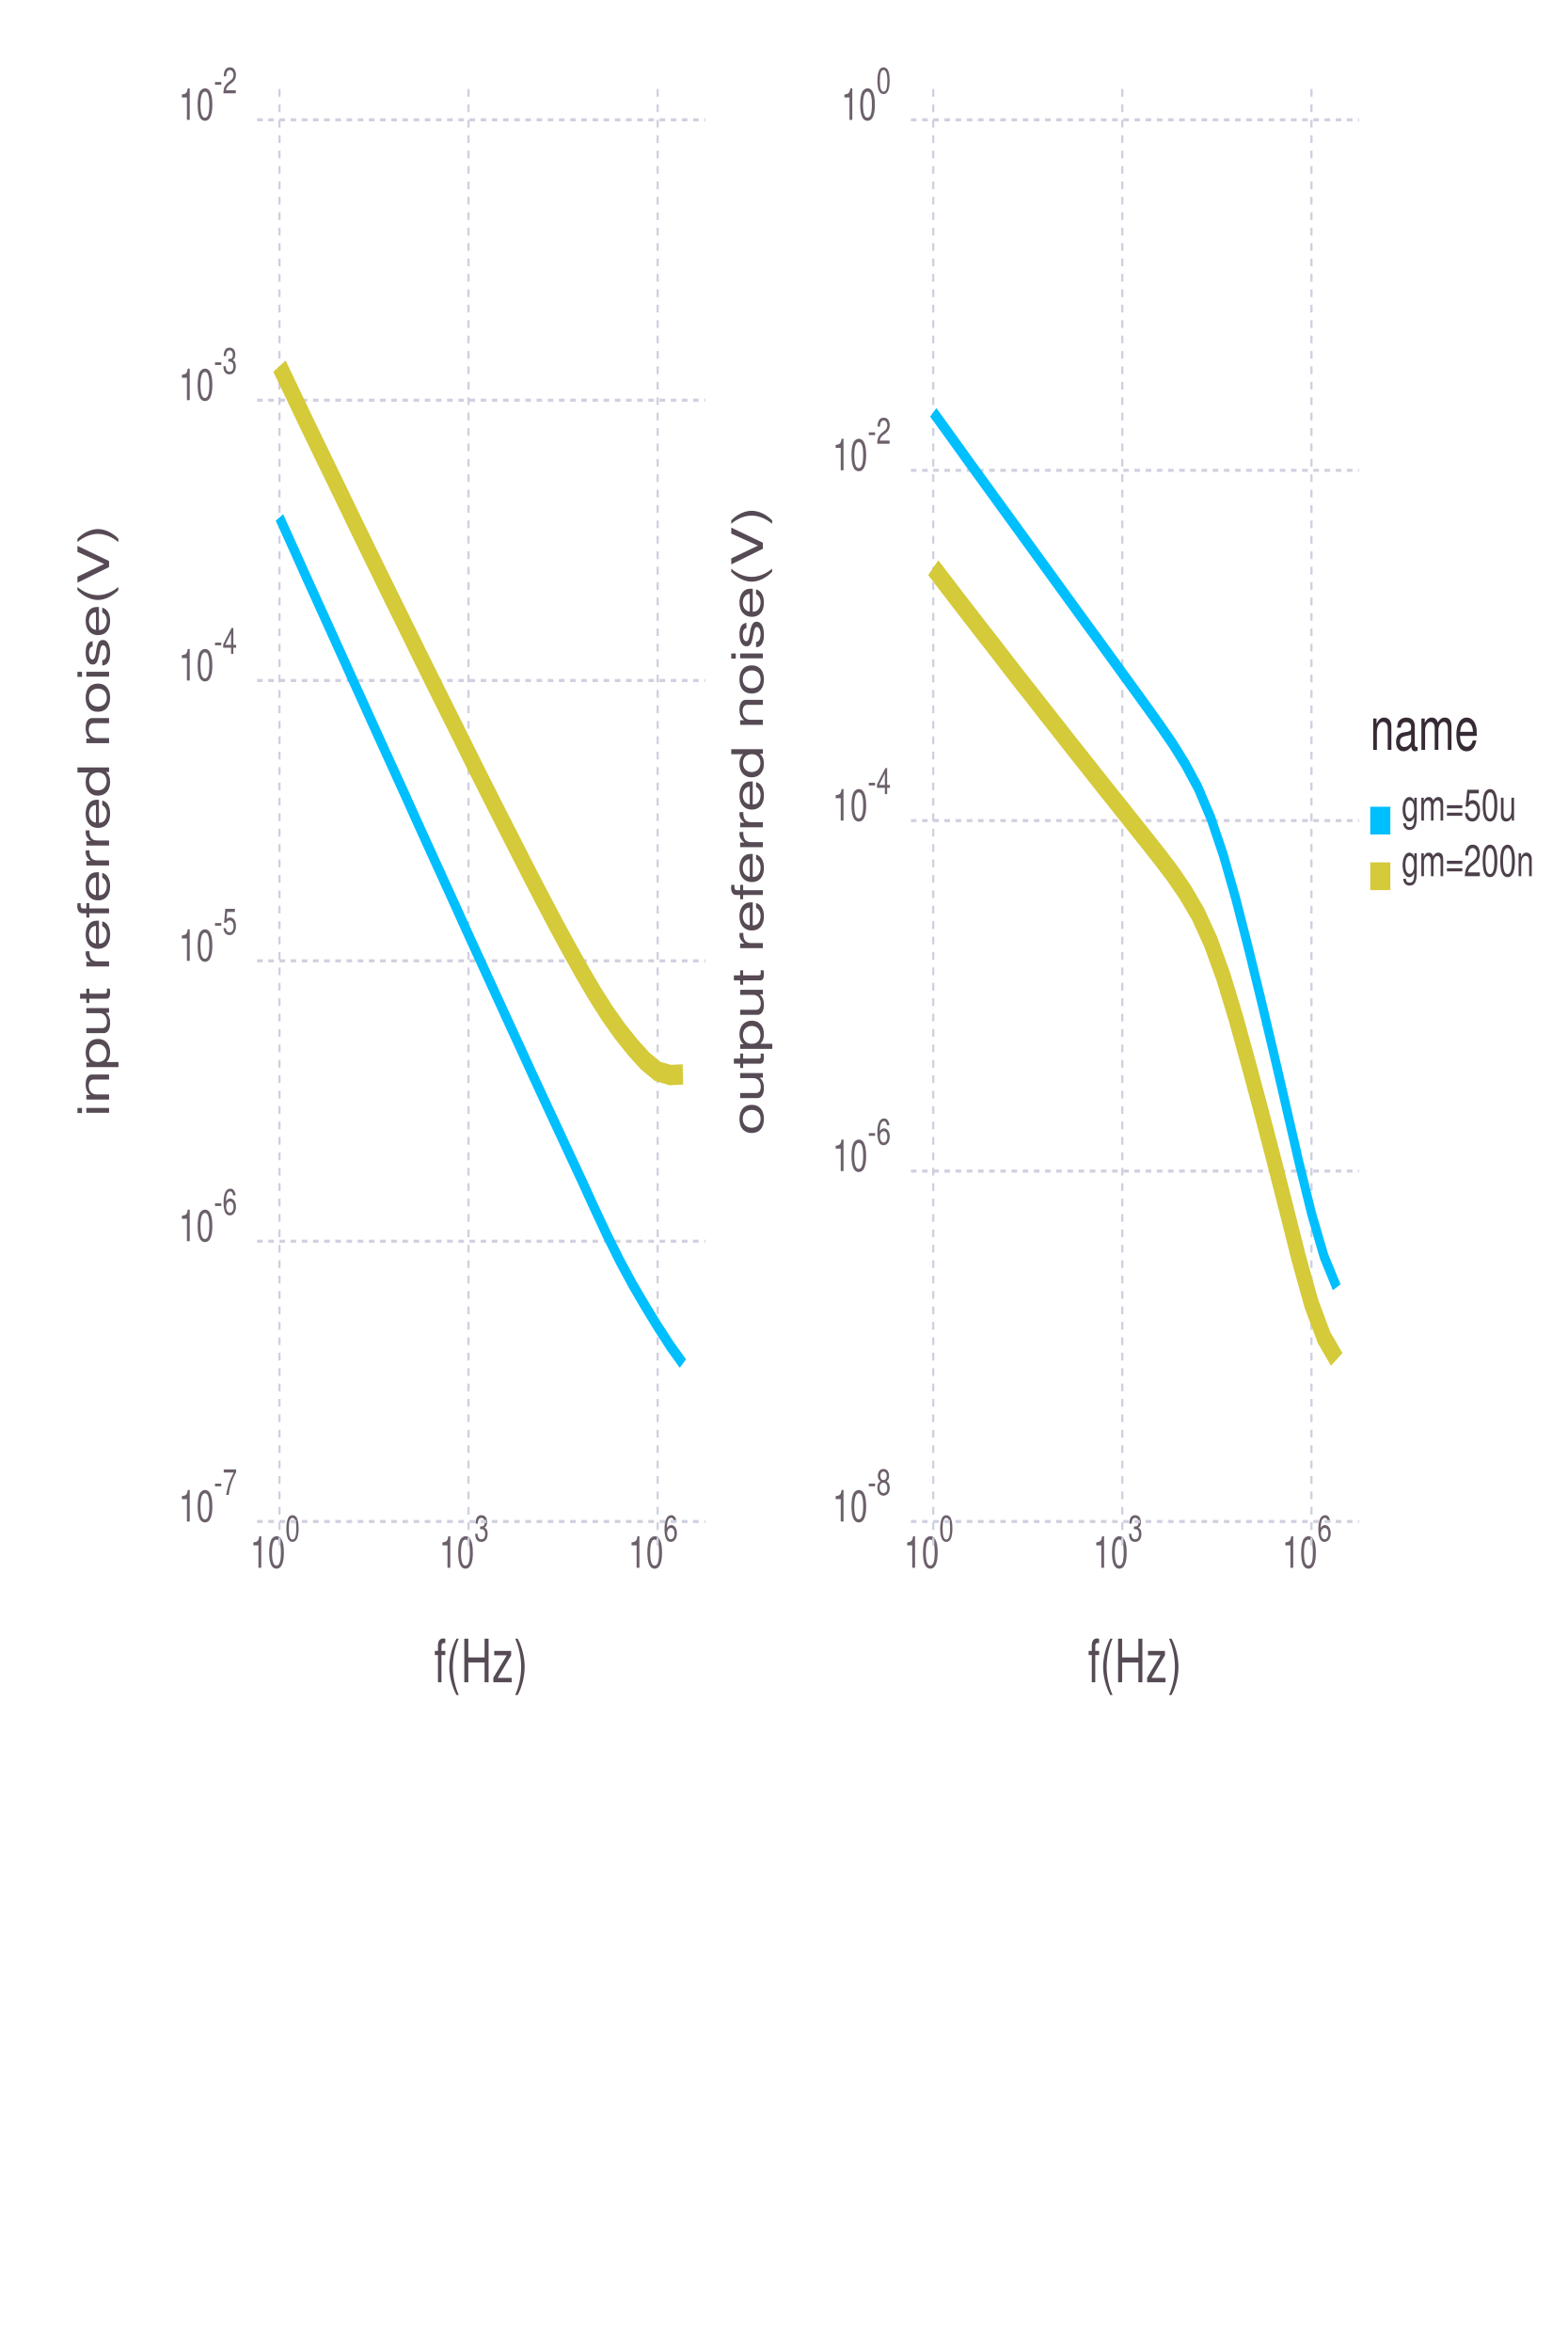
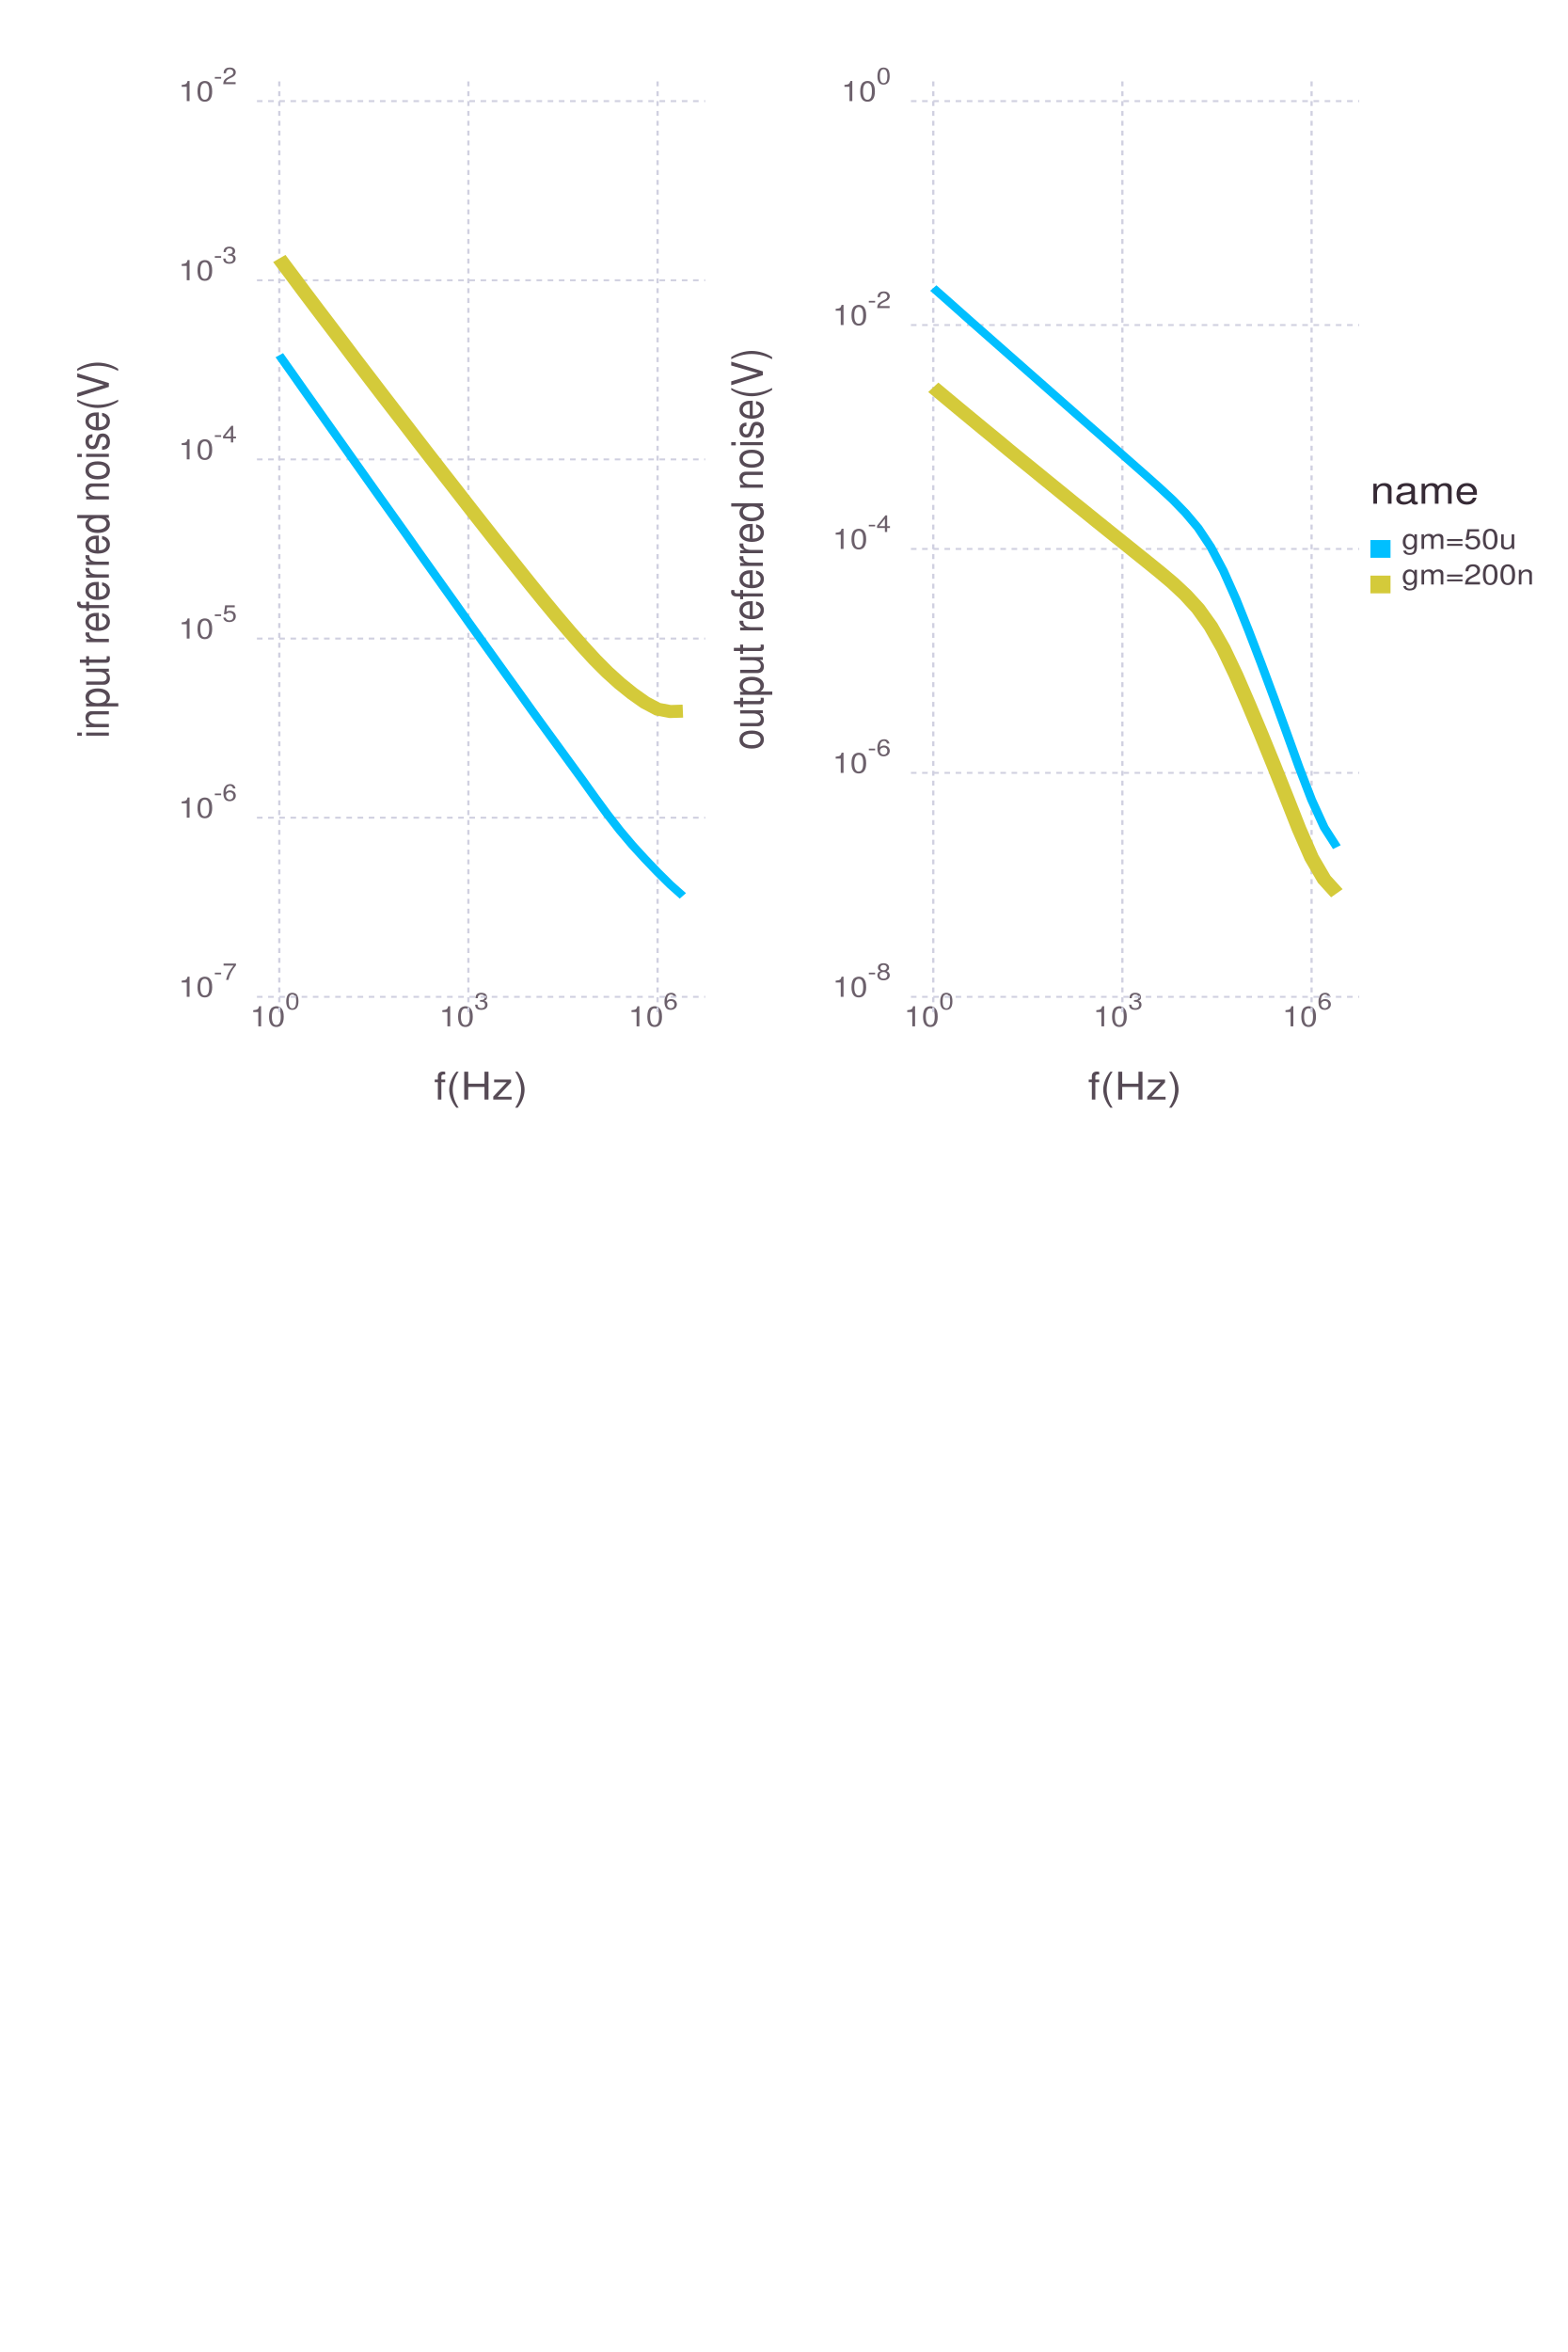
<svg xmlns="http://www.w3.org/2000/svg" version="1.2" width="80mm" height="120mm" viewBox="0 0 80 120" stroke="none" fill="#000000" stroke-width="0.3" font-size="3.88" id="svg4339">
-   <g class="plotroot xscalable yscalable" id="img-01c26de7-1" transform="matrix(0.5704728,0,0,0.7863007,1.681503,0.6104067)">
+   <g class="plotroot xscalable yscalable" id="img-01c26de7-1" transform="matrix(0.5706283,0,0,0.5024855,1.670816,1.640755)">
    <g font-size="3.88" id="img-01c26de7-2" style="font-size:3.88px;font-family:'PT Sans', 'Helvetica Neue', Helvetica, sans-serif;fill:#564a55;stroke:#000000;stroke-opacity:0">
      <text x="40.09" y="108.38" dy="0" id="text4343" style="text-anchor:middle">f(Hz)</text>
    </g>
    <g class="guide xlabels" font-size="2.82" id="img-01c26de7-3" style="font-size:2.82px;font-family:'PT Sans Caption', 'Helvetica Neue', Helvetica, sans-serif;fill:#6c606b">
      <text x="22.05" y="100.95" dy="0" id="text4346" style="text-anchor:middle">10<tspan style="font-size:83.333%" dy="-1.722" font-size="83.333%" id="tspan4348">0</tspan>
        <tspan dy="1.435" id="tspan4350" />
      </text>
      <text x="38.96" y="100.95" dy="0" id="text4352" style="text-anchor:middle">10<tspan style="font-size:83.333%" dy="-1.722" font-size="83.333%" id="tspan4354">3</tspan>
        <tspan dy="1.435" id="tspan4356" />
      </text>
      <text x="55.88" y="100.95" dy="0" id="text4358" style="text-anchor:middle">10<tspan style="font-size:83.333%" dy="-1.722" font-size="83.333%" id="tspan4360">6</tspan>
        <tspan dy="1.435" id="tspan4362" />
      </text>
    </g>
    <g clip-path="url(#img-01c26de7-13)" id="g4373">
      <g id="img-01c26de7-14">
        <g pointer-events="visible" class="guide background" id="img-01c26de7-15" style="opacity:1;fill:#000000;fill-opacity:0;stroke:#000000;stroke-opacity:0">
          <rect x="20.05" y="5" width="40.09" height="94.95" id="img-01c26de7-16" />
        </g>
        <g class="guide ygridlines xfixed" id="img-01c26de7-17" style="stroke:#d0d0e0;stroke-width:0.2;stroke-dasharray:0.5, 0.5">
          <path d="m 20.05,97.95 40.09,0" id="img-01c26de7-18" style="fill:none" />
          <path d="m 20.05,79.76 40.09,0" id="img-01c26de7-19" style="fill:none" />
          <path d="m 20.05,61.57 40.09,0" id="img-01c26de7-20" style="fill:none" />
          <path d="m 20.05,43.38 40.09,0" id="img-01c26de7-21" style="fill:none" />
          <path d="m 20.05,25.19 40.09,0" id="img-01c26de7-22" style="fill:none" />
          <path d="M 20.05,7 60.14,7" id="img-01c26de7-23" style="fill:none" />
        </g>
        <g class="guide xgridlines yfixed" id="img-01c26de7-24" style="stroke:#d0d0e0;stroke-width:0.2;stroke-dasharray:0.5, 0.5">
          <path d="m 22.05,5 0,94.95" id="img-01c26de7-25" style="fill:none" />
          <path d="m 38.96,5 0,94.95" id="img-01c26de7-26" style="fill:none" />
          <path d="m 55.88,5 0,94.95" id="img-01c26de7-27" style="fill:none" />
        </g>
        <g class="plotpanel" id="img-01c26de7-28">
          <g class="geometry color_gm=200n" id="img-01c26de7-29" style="fill:#000000;fill-opacity:0;stroke:#d4ca3a;stroke-width:1.32;stroke-dasharray:none">
            <path d="m 22.05,22.98 1.13,1.71 1.12,1.71 1.13,1.7 1.13,1.69 1.13,1.69 1.12,1.69 1.13,1.68 1.13,1.68 1.13,1.67 1.13,1.66 1.12,1.66 1.13,1.66 1.13,1.65 1.13,1.64 1.12,1.64 1.13,1.64 1.13,1.63 1.13,1.61 1.13,1.61 1.12,1.59 1.13,1.58 1.13,1.55 1.13,1.51 1.13,1.46 1.12,1.39 1.13,1.29 1.13,1.16 1.13,1.03 1.12,0.9 1.13,0.68 1.13,0.24 1.13,-0.04" id="img-01c26de7-30" style="fill:none" />
          </g>
          <g class="geometry color_gm=50u" id="img-01c26de7-31" style="fill:#000000;fill-opacity:0;stroke:#00bfff;stroke-width:0.79;stroke-dasharray:none">
            <path d="m 22.05,32.8 1.13,1.81 1.12,1.81 1.13,1.81 1.13,1.81 1.13,1.81 1.12,1.8 1.13,1.81 1.13,1.81 1.13,1.8 1.13,1.8 1.12,1.81 1.13,1.8 1.13,1.8 1.13,1.8 1.12,1.8 1.13,1.79 1.13,1.79 1.13,1.79 1.13,1.78 1.12,1.78 1.13,1.77 1.13,1.76 1.13,1.76 1.13,1.76 1.12,1.78 1.13,1.75 1.13,1.65 1.13,1.52 1.12,1.39 1.13,1.34 1.13,1.27 1.13,1.14" id="img-01c26de7-32" style="fill:none" />
          </g>
        </g>
      </g>
    </g>
    <g class="guide ylabels" font-size="2.82" id="img-01c26de7-33" style="font-size:2.82px;font-family:'PT Sans Caption', 'Helvetica Neue', Helvetica, sans-serif;fill:#6c606b">
      <text x="19.05" y="97.95" dy="0" id="img-01c26de7-34" style="text-anchor:end">10<tspan style="font-size:83.333%" dy="-1.722" font-size="83.333%" id="tspan4396">-7</tspan>
        <tspan dy="1.435" id="tspan4398" />
      </text>
      <text x="19.05" y="79.76" dy="0" id="img-01c26de7-35" style="text-anchor:end">10<tspan style="font-size:83.333%" dy="-1.722" font-size="83.333%" id="tspan4401">-6</tspan>
        <tspan dy="1.435" id="tspan4403" />
      </text>
      <text x="19.05" y="61.57" dy="0" id="img-01c26de7-36" style="text-anchor:end">10<tspan style="font-size:83.333%" dy="-1.722" font-size="83.333%" id="tspan4406">-5</tspan>
        <tspan dy="1.435" id="tspan4408" />
      </text>
      <text x="19.05" y="43.38" dy="0" id="img-01c26de7-37" style="text-anchor:end">10<tspan style="font-size:83.333%" dy="-1.722" font-size="83.333%" id="tspan4411">-4</tspan>
        <tspan dy="1.435" id="tspan4413" />
      </text>
      <text x="19.05" y="25.19" dy="0" id="img-01c26de7-38" style="text-anchor:end">10<tspan style="font-size:83.333%" dy="-1.722" font-size="83.333%" id="tspan4416">-3</tspan>
        <tspan dy="1.435" id="tspan4418" />
      </text>
      <text x="19.05" y="7" dy="0" id="img-01c26de7-39" style="text-anchor:end">10<tspan style="font-size:83.333%" dy="-1.722" font-size="83.333%" id="tspan4421">-2</tspan>
        <tspan dy="1.435" id="tspan4423" />
      </text>
    </g>
    <g font-size="3.88" id="img-01c26de7-40" style="font-size:3.88px;font-family:'PT Sans', 'Helvetica Neue', Helvetica, sans-serif;fill:#564a55;stroke:#000000;stroke-opacity:0">
      <text x="8.81" y="50.47" dy="0" transform="matrix(0,-1,1,0,-43.66,61.28)" id="img-01c26de7-41" style="text-anchor:middle">input referred noise(V)</text>
    </g>
  </g>
  <defs id="defs4427">
    <clipPath id="img-01c26de7-13">
      <path d="M20.05,5 L 60.14 5 60.14 99.95 20.05 99.95" id="path4430" />
    </clipPath>
    <clipPath id="img-80f44c6b-13">
      <path id="path4737" d="M20.05,5 L 60.14 5 60.14 99.95 20.05 99.95" />
    </clipPath>
  </defs>
-   <g style="font-size:3.88px;fill:#000000;stroke:none;stroke-width:0.3" id="g4745" transform="matrix(0.5704728,0,0,0.7863007,-2.577521,3.315325)">
+   <g style="font-size:3.88px;fill:#000000;stroke:none;stroke-width:0.3" id="g4745" transform="matrix(0.5706283,0,0,0.5024855,-2.589368,3.369333)">
    <g id="img-80f44c6b-1" class="plotroot xscalable yscalable" transform="translate(65.95047,-3.440056)">
      <g id="img-80f44c6b-2" font-size="3.88" style="font-size:3.88px;font-family:'PT Sans', 'Helvetica Neue', Helvetica, sans-serif;fill:#564a55;stroke:#000000;stroke-opacity:0">
        <text id="text4656" dy="0" y="108.38" x="40.09" style="text-anchor:middle">f(Hz)</text>
      </g>
      <g id="img-80f44c6b-3" font-size="2.82" class="guide xlabels" style="font-size:2.82px;font-family:'PT Sans Caption', 'Helvetica Neue', Helvetica, sans-serif;fill:#6c606b">
        <text id="text4659" dy="0" y="100.95" x="22.05" style="text-anchor:middle">10<tspan id="tspan4661" font-size="83.333%" dy="-1.722" style="font-size:83.333%">0</tspan>
          <tspan id="tspan4663" dy="1.435" />
        </text>
        <text id="text4665" dy="0" y="100.95" x="38.96" style="text-anchor:middle">10<tspan id="tspan4667" font-size="83.333%" dy="-1.722" style="font-size:83.333%">3</tspan>
          <tspan id="tspan4669" dy="1.435" />
        </text>
        <text id="text4671" dy="0" y="100.95" x="55.88" style="text-anchor:middle">10<tspan id="tspan4673" font-size="83.333%" dy="-1.722" style="font-size:83.333%">6</tspan>
          <tspan id="tspan4675" dy="1.435" />
        </text>
      </g>
      <g id="img-80f44c6b-4" class="guide colorkey">
        <g id="img-80f44c6b-5" font-size="2.82" style="font-size:2.82px;font-family:'PT Sans', 'Helvetica Neue', Helvetica, sans-serif;fill:#4c404b">
          <text class="color_gm=50u" id="img-80f44c6b-6" dy="0" y="52.47" x="63.94">gm=50u</text>
          <text class="color_gm=200n" id="img-80f44c6b-7" dy="0" y="56.08" x="63.94">gm=200n</text>
        </g>
        <g id="img-80f44c6b-8" style="stroke:#000000;stroke-opacity:0">
          <rect class="color_gm=50u" id="img-80f44c6b-9" height="1.8" width="1.8" y="51.57" x="61.14" style="fill:#00bfff" />
          <rect class="color_gm=200n" id="img-80f44c6b-10" height="1.8" width="1.8" y="55.18" x="61.14" style="fill:#d4ca3a" />
        </g>
        <g id="img-80f44c6b-11" font-size="3.88" style="font-size:3.88px;font-family:'PT Sans', 'Helvetica Neue', Helvetica, sans-serif;fill:#362a35;stroke:#000000;stroke-opacity:0">
          <text id="img-80f44c6b-12" y="47.88" x="61.14">name</text>
        </g>
      </g>
      <g id="g4686" clip-path="url(#img-80f44c6b-13)">
        <g id="img-80f44c6b-14">
          <g id="img-80f44c6b-15" class="guide background" pointer-events="visible" style="opacity:1;fill:#000000;fill-opacity:0;stroke:#000000;stroke-opacity:0">
            <rect id="img-80f44c6b-16" height="94.95" width="40.09" y="5" x="20.05" />
          </g>
          <g id="img-80f44c6b-17" class="guide ygridlines xfixed" style="stroke:#d0d0e0;stroke-width:0.2;stroke-dasharray:0.5, 0.5">
            <path id="img-80f44c6b-18" d="m 20.05,97.95 40.09,0" style="fill:none" />
            <path id="img-80f44c6b-19" d="m 20.05,75.21 40.09,0" style="fill:none" />
            <path id="img-80f44c6b-20" d="m 20.05,52.47 40.09,0" style="fill:none" />
            <path id="img-80f44c6b-21" d="m 20.05,29.74 40.09,0" style="fill:none" />
            <path id="img-80f44c6b-22" d="M 20.05,7 60.14,7" style="fill:none" />
          </g>
          <g id="img-80f44c6b-23" class="guide xgridlines yfixed" style="stroke:#d0d0e0;stroke-width:0.2;stroke-dasharray:0.5, 0.5">
            <path id="img-80f44c6b-24" d="m 22.05,5 0,94.95" style="fill:none" />
            <path id="img-80f44c6b-25" d="m 38.96,5 0,94.95" style="fill:none" />
            <path id="img-80f44c6b-26" d="m 55.88,5 0,94.95" style="fill:none" />
          </g>
          <g id="img-80f44c6b-27" class="plotpanel">
            <g id="img-80f44c6b-28" class="geometry color_gm=200n" style="fill:#000000;fill-opacity:0;stroke:#d4ca3a;stroke-width:1.32;stroke-dasharray:none">
              <path id="img-80f44c6b-29" d="m 22.05,36.06 1.13,1.07 1.12,1.06 1.13,1.06 1.13,1.06 1.13,1.05 1.12,1.06 1.13,1.05 1.13,1.04 1.13,1.05 1.13,1.04 1.12,1.04 1.13,1.03 1.13,1.04 1.13,1.03 1.12,1.02 1.13,1.03 1.13,1.03 1.13,1.04 1.13,1.08 1.12,1.19 1.13,1.4 1.13,1.79 1.13,2.26 1.13,2.7 1.12,2.94 1.13,3.06 1.13,3.15 1.13,3.22 1.12,3.23 1.13,2.94 1.13,2.2 1.13,1.41" style="fill:none" />
            </g>
            <g id="img-80f44c6b-30" class="geometry color_gm=50u" style="fill:#000000;fill-opacity:0;stroke:#00bfff;stroke-width:0.79;stroke-dasharray:none">
              <path id="img-80f44c6b-31" d="m 22.05,25.98 1.13,1.13 1.12,1.13 1.13,1.14 1.13,1.13 1.13,1.13 1.12,1.12 1.13,1.13 1.13,1.13 1.13,1.13 1.13,1.13 1.12,1.12 1.13,1.13 1.13,1.12 1.13,1.13 1.12,1.12 1.13,1.13 1.13,1.13 1.13,1.15 1.13,1.19 1.12,1.31 1.13,1.52 1.13,1.93 1.13,2.42 1.13,2.88 1.12,3.18 1.13,3.35 1.13,3.45 1.13,3.53 1.12,3.53 1.13,3.34 1.13,2.81 1.13,2" style="fill:none" />
            </g>
          </g>
        </g>
      </g>
      <g id="img-80f44c6b-32" font-size="2.82" class="guide ylabels" style="font-size:2.82px;font-family:'PT Sans Caption', 'Helvetica Neue', Helvetica, sans-serif;fill:#6c606b">
        <text id="img-80f44c6b-33" dy="0" y="97.95" x="19.05" style="text-anchor:end">10<tspan id="tspan4708" font-size="83.333%" dy="-1.722" style="font-size:83.333%">-8</tspan>
          <tspan id="tspan4710" dy="1.435" />
        </text>
        <text id="img-80f44c6b-34" dy="0" y="75.21" x="19.05" style="text-anchor:end">10<tspan id="tspan4713" font-size="83.333%" dy="-1.722" style="font-size:83.333%">-6</tspan>
          <tspan id="tspan4715" dy="1.435" />
        </text>
        <text id="img-80f44c6b-35" dy="0" y="52.47" x="19.05" style="text-anchor:end">10<tspan id="tspan4718" font-size="83.333%" dy="-1.722" style="font-size:83.333%">-4</tspan>
          <tspan id="tspan4720" dy="1.435" />
        </text>
        <text id="img-80f44c6b-36" dy="0" y="29.74" x="19.05" style="text-anchor:end">10<tspan id="tspan4723" font-size="83.333%" dy="-1.722" style="font-size:83.333%">-2</tspan>
          <tspan id="tspan4725" dy="1.435" />
        </text>
        <text id="img-80f44c6b-37" dy="0" y="7" x="19.05" style="text-anchor:end">10<tspan id="tspan4728" font-size="83.333%" dy="-1.722" style="font-size:83.333%">0</tspan>
          <tspan id="tspan4730" dy="1.435" />
        </text>
      </g>
      <g id="img-80f44c6b-38" font-size="3.88" style="font-size:3.88px;font-family:'PT Sans', 'Helvetica Neue', Helvetica, sans-serif;fill:#564a55;stroke:#000000;stroke-opacity:0">
        <text id="img-80f44c6b-39" transform="matrix(0,-1,1,0,-43.66,61.28)" dy="0" y="50.47" x="8.81" style="text-anchor:middle">output referred noise(V)</text>
      </g>
    </g>
  </g>
</svg>
